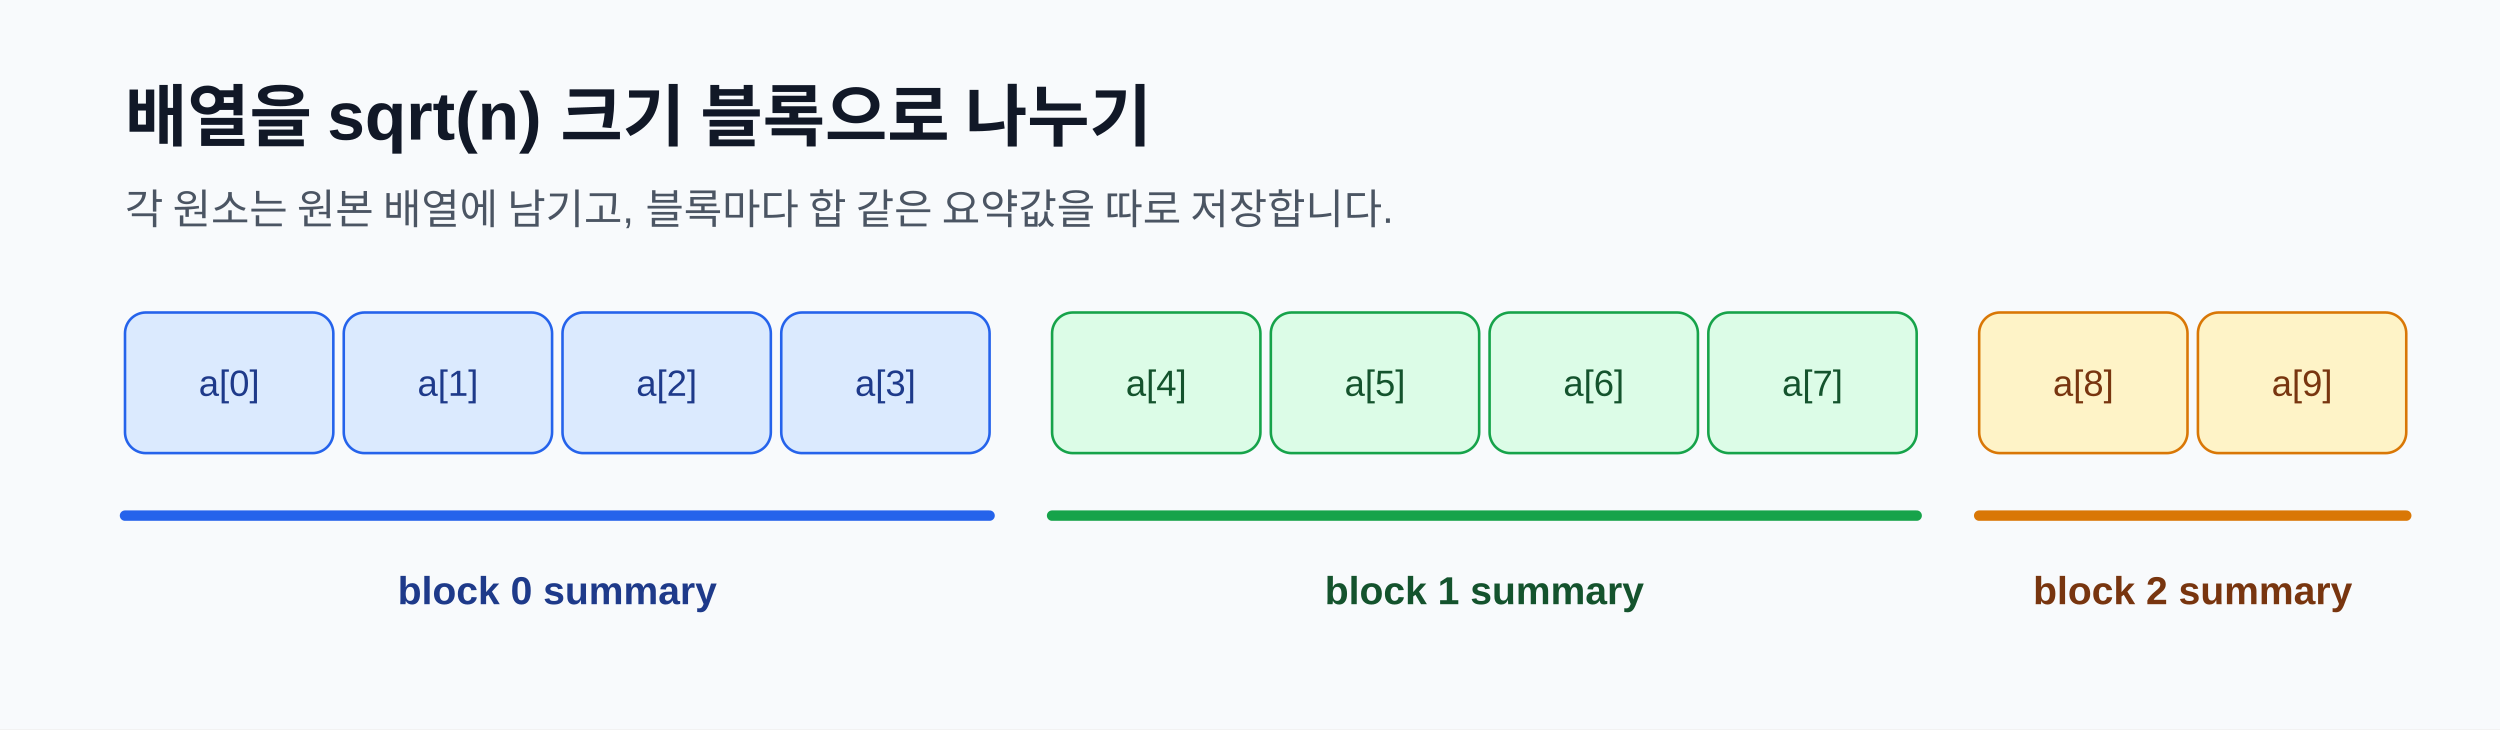
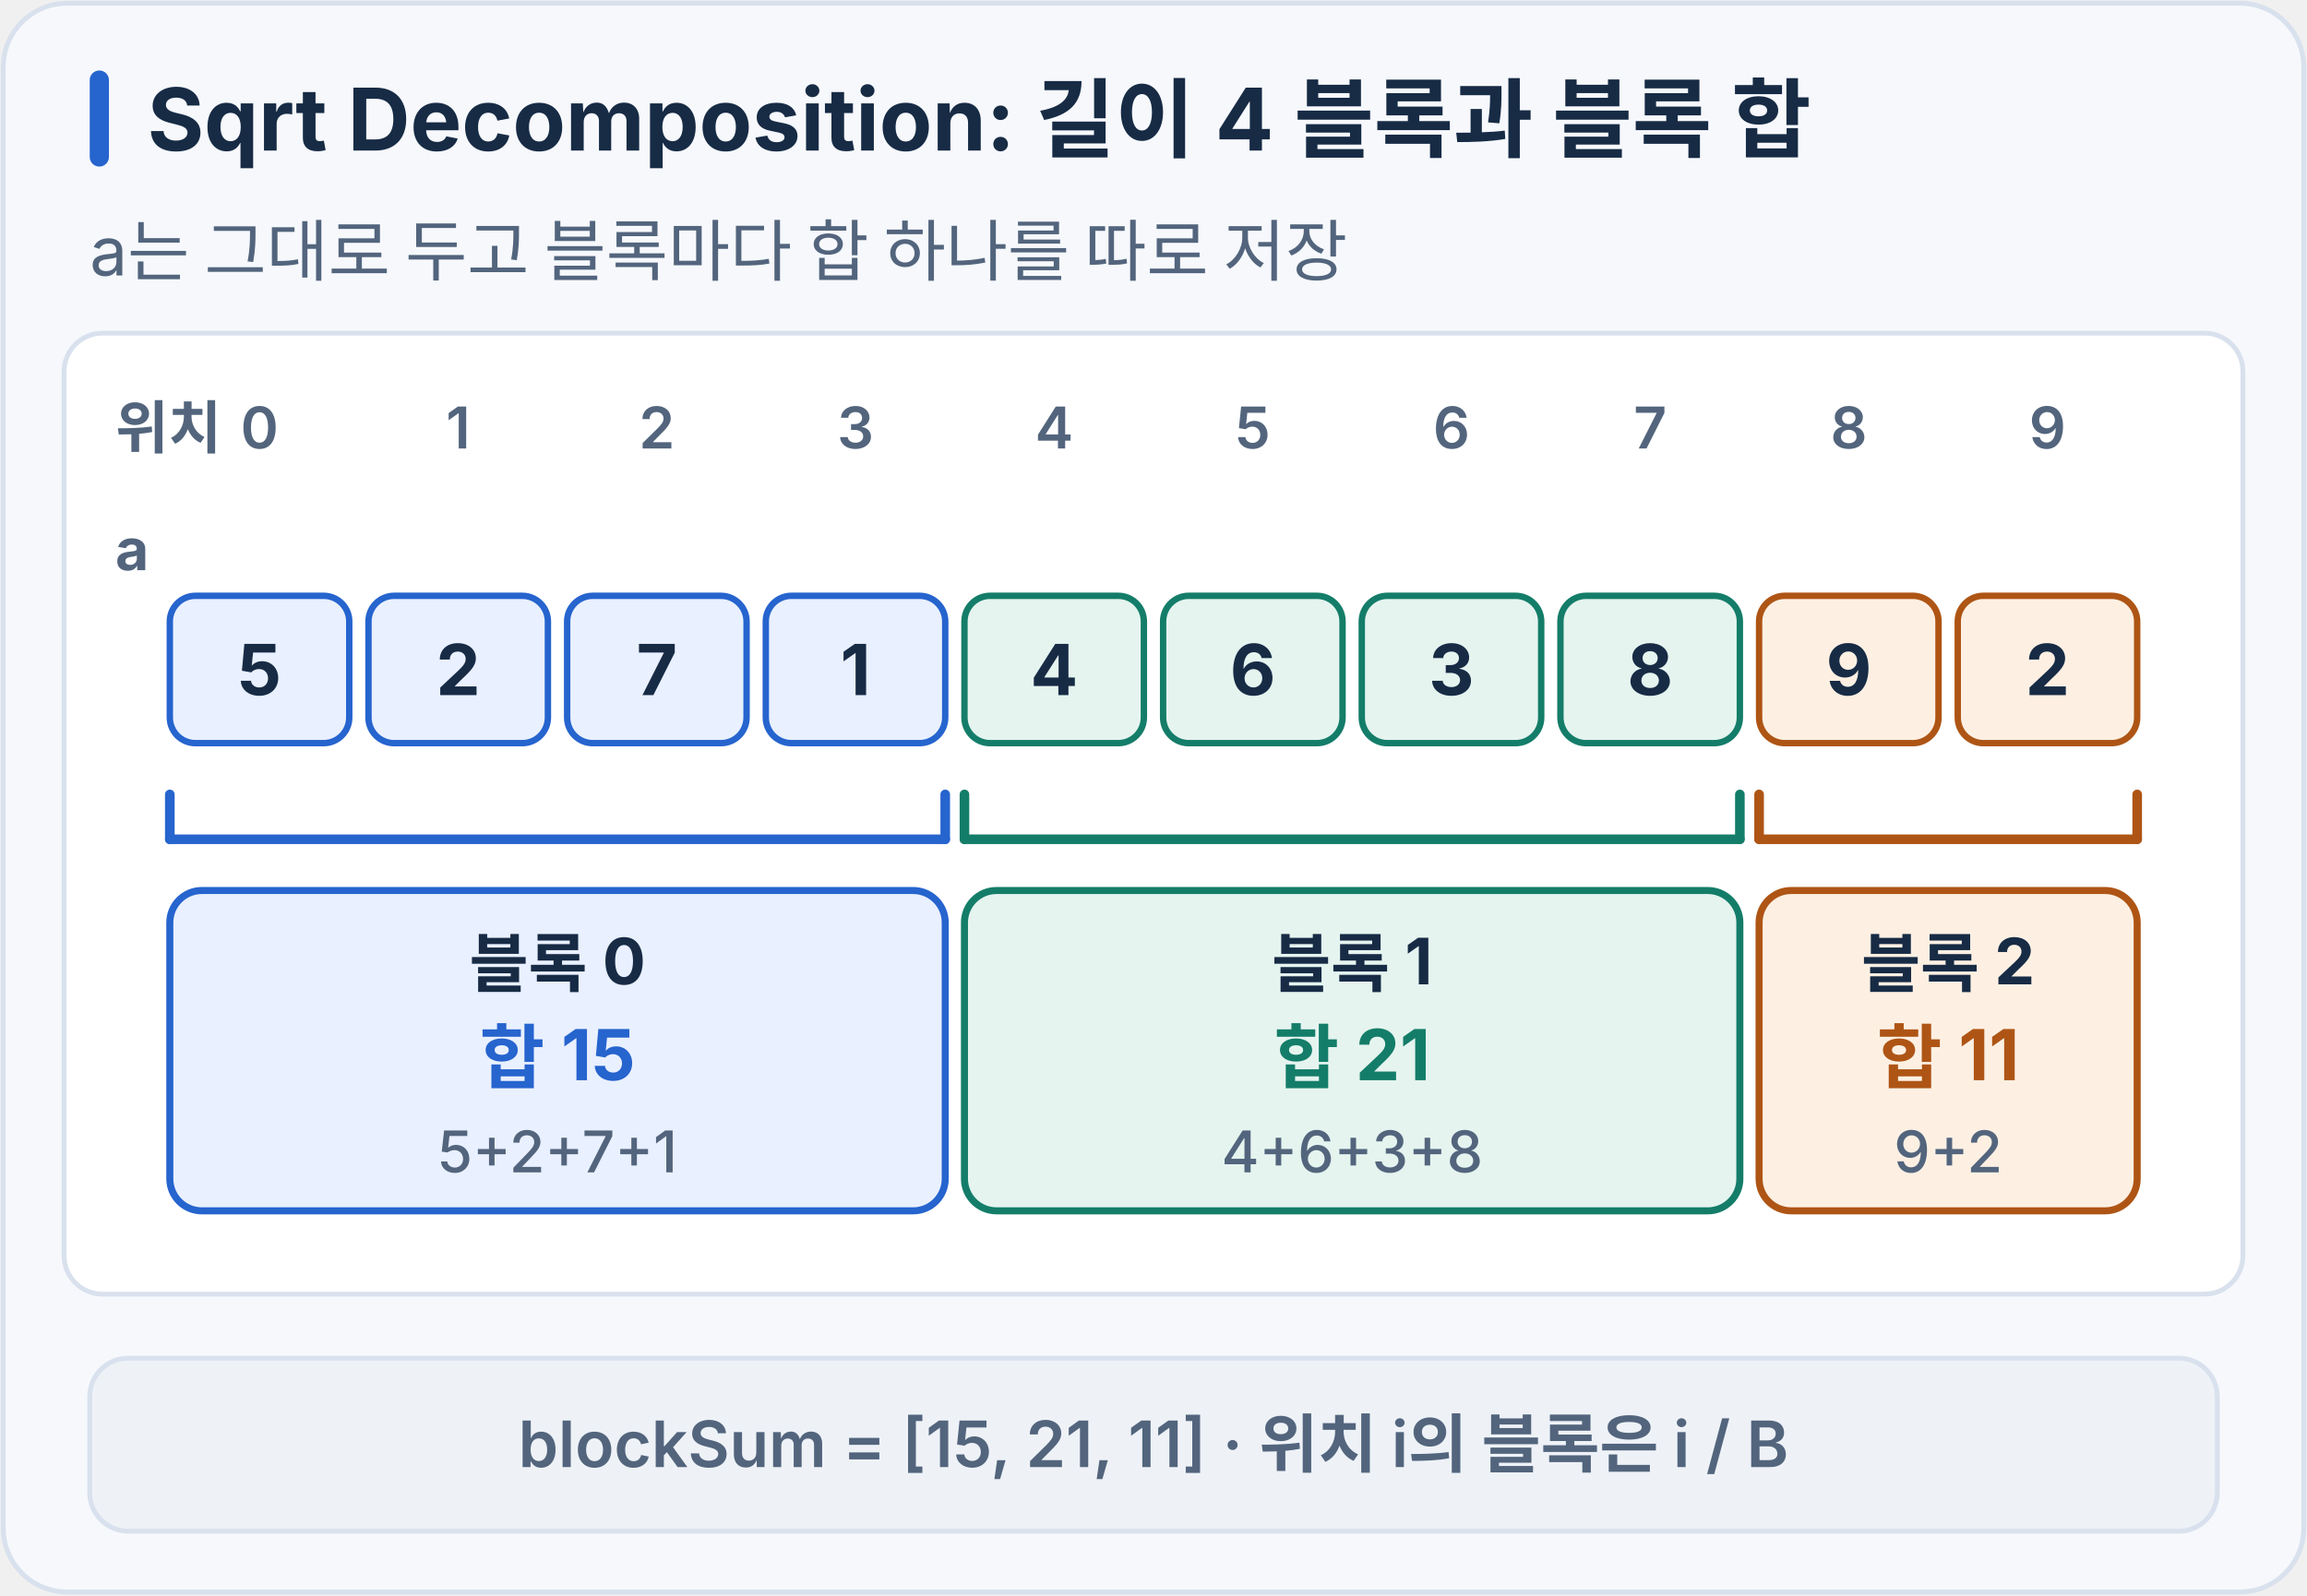
- <svg xmlns="http://www.w3.org/2000/svg" width="960" height="280" viewBox="0 0 960 280" role="img" aria-labelledby="title desc">
-   <rect width="960" height="280" fill="#f8fafc" />
-   <text x="48" y="54" font-family="Arial, sans-serif" font-size="26" font-weight="700" fill="#111827">배열을 sqrt(n) 크기 블록으로 나누기</text>
-   <text x="48" y="86" font-family="Arial, sans-serif" font-size="16" fill="#4b5563">각 원소는 원본 배열에 남기고, 블록마다 합 같은 요약값을 따로 저장합니다.</text>
-   <g transform="translate(48 120)">
-     <g font-family="Arial, sans-serif" font-size="14" text-anchor="middle">
-       <rect x="0" y="0" width="80" height="54" rx="8" fill="#dbeafe" stroke="#2563eb" />
-       <rect x="84" y="0" width="80" height="54" rx="8" fill="#dbeafe" stroke="#2563eb" />
-       <rect x="168" y="0" width="80" height="54" rx="8" fill="#dbeafe" stroke="#2563eb" />
-       <rect x="252" y="0" width="80" height="54" rx="8" fill="#dbeafe" stroke="#2563eb" />
-       <rect x="356" y="0" width="80" height="54" rx="8" fill="#dcfce7" stroke="#16a34a" />
-       <rect x="440" y="0" width="80" height="54" rx="8" fill="#dcfce7" stroke="#16a34a" />
-       <rect x="524" y="0" width="80" height="54" rx="8" fill="#dcfce7" stroke="#16a34a" />
-       <rect x="608" y="0" width="80" height="54" rx="8" fill="#dcfce7" stroke="#16a34a" />
-       <rect x="712" y="0" width="80" height="54" rx="8" fill="#fef3c7" stroke="#d97706" />
-       <rect x="796" y="0" width="80" height="54" rx="8" fill="#fef3c7" stroke="#d97706" />
-       <text x="40" y="32" fill="#1e3a8a">a[0]</text>
-       <text x="124" y="32" fill="#1e3a8a">a[1]</text>
-       <text x="208" y="32" fill="#1e3a8a">a[2]</text>
-       <text x="292" y="32" fill="#1e3a8a">a[3]</text>
-       <text x="396" y="32" fill="#14532d">a[4]</text>
-       <text x="480" y="32" fill="#14532d">a[5]</text>
-       <text x="564" y="32" fill="#14532d">a[6]</text>
-       <text x="648" y="32" fill="#14532d">a[7]</text>
-       <text x="752" y="32" fill="#78350f">a[8]</text>
-       <text x="836" y="32" fill="#78350f">a[9]</text>
-     </g>
-     <g font-family="Arial, sans-serif" font-size="15" font-weight="700" text-anchor="middle">
-       <path d="M0 78 H332" stroke="#2563eb" stroke-width="4" stroke-linecap="round" />
-       <path d="M356 78 H688" stroke="#16a34a" stroke-width="4" stroke-linecap="round" />
-       <path d="M712 78 H876" stroke="#d97706" stroke-width="4" stroke-linecap="round" />
-       <text x="166" y="112" fill="#1e3a8a">block 0 summary</text>
-       <text x="522" y="112" fill="#14532d">block 1 summary</text>
-       <text x="794" y="112" fill="#78350f">block 2 summary</text>
-     </g>
-   </g>
+ <svg xmlns="http://www.w3.org/2000/svg" viewBox="0 0 720 498" role="img" aria-labelledby="title desc">
+   <style>text{font-family:-apple-system,BlinkMacSystemFont,"Apple SD Gothic Neo","Noto Sans KR",sans-serif}</style>
+   <rect x="1" y="1" width="718" height="496" rx="20" fill="#f6f8fc" stroke="#d8e1ed" stroke-width="1.5" />
+   <rect x="28" y="22" width="6" height="30" rx="3" fill="#2664ce" />
+   <text x="46" y="47" font-size="27" fill="#172b45" font-weight="750">Sqrt Decomposition: 길이 4 블록과 블록 합</text>
+   <text x="28" y="86" font-size="21" fill="#53657d" font-weight="400" text-anchor="start">a는 그대로 두고 블록마다 합 하나를 따로 저장</text>
+   <rect x="20" y="104" width="680" height="300" rx="12" fill="#fff" stroke="#d8e1ed" stroke-width="1.5" />
+   <text x="36" y="140" font-size="18" fill="#53657d" font-weight="700" text-anchor="start">위치</text>
+   <text x="81.0" y="140" font-size="18" fill="#53657d" font-weight="600" text-anchor="middle">0</text>
+   <text x="143.0" y="140" font-size="18" fill="#53657d" font-weight="600" text-anchor="middle">1</text>
+   <text x="205.0" y="140" font-size="18" fill="#53657d" font-weight="600" text-anchor="middle">2</text>
+   <text x="267.0" y="140" font-size="18" fill="#53657d" font-weight="600" text-anchor="middle">3</text>
+   <text x="329.0" y="140" font-size="18" fill="#53657d" font-weight="600" text-anchor="middle">4</text>
+   <text x="391.0" y="140" font-size="18" fill="#53657d" font-weight="600" text-anchor="middle">5</text>
+   <text x="453.0" y="140" font-size="18" fill="#53657d" font-weight="600" text-anchor="middle">6</text>
+   <text x="515.0" y="140" font-size="18" fill="#53657d" font-weight="600" text-anchor="middle">7</text>
+   <text x="577.0" y="140" font-size="18" fill="#53657d" font-weight="600" text-anchor="middle">8</text>
+   <text x="639.0" y="140" font-size="18" fill="#53657d" font-weight="600" text-anchor="middle">9</text>
+   <text x="36" y="178" font-size="18" fill="#53657d" font-weight="700" text-anchor="start">a</text>
+   <rect x="53" y="186" width="56" height="46" rx="8" fill="#e9f0ff" stroke="#2664ce" stroke-width="2" />
+   <text x="81.0" y="217" font-size="22" fill="#172b45" font-weight="700" text-anchor="middle">5</text>
+   <rect x="115" y="186" width="56" height="46" rx="8" fill="#e9f0ff" stroke="#2664ce" stroke-width="2" />
+   <text x="143.0" y="217" font-size="22" fill="#172b45" font-weight="700" text-anchor="middle">2</text>
+   <rect x="177" y="186" width="56" height="46" rx="8" fill="#e9f0ff" stroke="#2664ce" stroke-width="2" />
+   <text x="205.0" y="217" font-size="22" fill="#172b45" font-weight="700" text-anchor="middle">7</text>
+   <rect x="239" y="186" width="56" height="46" rx="8" fill="#e9f0ff" stroke="#2664ce" stroke-width="2" />
+   <text x="267.0" y="217" font-size="22" fill="#172b45" font-weight="700" text-anchor="middle">1</text>
+   <rect x="301" y="186" width="56" height="46" rx="8" fill="#e5f4ef" stroke="#147d69" stroke-width="2" />
+   <text x="329.0" y="217" font-size="22" fill="#172b45" font-weight="700" text-anchor="middle">4</text>
+   <rect x="363" y="186" width="56" height="46" rx="8" fill="#e5f4ef" stroke="#147d69" stroke-width="2" />
+   <text x="391.0" y="217" font-size="22" fill="#172b45" font-weight="700" text-anchor="middle">6</text>
+   <rect x="425" y="186" width="56" height="46" rx="8" fill="#e5f4ef" stroke="#147d69" stroke-width="2" />
+   <text x="453.0" y="217" font-size="22" fill="#172b45" font-weight="700" text-anchor="middle">3</text>
+   <rect x="487" y="186" width="56" height="46" rx="8" fill="#e5f4ef" stroke="#147d69" stroke-width="2" />
+   <text x="515.0" y="217" font-size="22" fill="#172b45" font-weight="700" text-anchor="middle">8</text>
+   <rect x="549" y="186" width="56" height="46" rx="8" fill="#fdf0e3" stroke="#ae5515" stroke-width="2" />
+   <text x="577.0" y="217" font-size="22" fill="#172b45" font-weight="700" text-anchor="middle">9</text>
+   <rect x="611" y="186" width="56" height="46" rx="8" fill="#fdf0e3" stroke="#ae5515" stroke-width="2" />
+   <text x="639.0" y="217" font-size="22" fill="#172b45" font-weight="700" text-anchor="middle">2</text>
+   <line x1="53" y1="248" x2="53" y2="262" stroke="#2664ce" stroke-width="3" stroke-linecap="round" />
+   <line x1="53" y1="262" x2="295" y2="262" stroke="#2664ce" stroke-width="3" stroke-linecap="round" />
+   <line x1="295" y1="262" x2="295" y2="248" stroke="#2664ce" stroke-width="3" stroke-linecap="round" />
+   <rect x="53" y="278" width="242" height="100" rx="10" fill="#e9f0ff" stroke="#2664ce" stroke-width="2.2" />
+   <text x="174.0" y="308" font-size="20" fill="#172b45" font-weight="700" text-anchor="middle">블록 0</text>
+   <text x="174.0" y="338" font-size="22" fill="#2664ce" font-weight="750" text-anchor="middle">합 15</text>
+   <text x="174.0" y="366" font-size="18" fill="#53657d" font-weight="500" text-anchor="middle">5+2+7+1</text>
+   <line x1="301" y1="248" x2="301" y2="262" stroke="#147d69" stroke-width="3" stroke-linecap="round" />
+   <line x1="301" y1="262" x2="543" y2="262" stroke="#147d69" stroke-width="3" stroke-linecap="round" />
+   <line x1="543" y1="262" x2="543" y2="248" stroke="#147d69" stroke-width="3" stroke-linecap="round" />
+   <rect x="301" y="278" width="242" height="100" rx="10" fill="#e5f4ef" stroke="#147d69" stroke-width="2.2" />
+   <text x="422.0" y="308" font-size="20" fill="#172b45" font-weight="700" text-anchor="middle">블록 1</text>
+   <text x="422.0" y="338" font-size="22" fill="#147d69" font-weight="750" text-anchor="middle">합 21</text>
+   <text x="422.0" y="366" font-size="18" fill="#53657d" font-weight="500" text-anchor="middle">4+6+3+8</text>
+   <line x1="549" y1="248" x2="549" y2="262" stroke="#ae5515" stroke-width="3" stroke-linecap="round" />
+   <line x1="549" y1="262" x2="667" y2="262" stroke="#ae5515" stroke-width="3" stroke-linecap="round" />
+   <line x1="667" y1="262" x2="667" y2="248" stroke="#ae5515" stroke-width="3" stroke-linecap="round" />
+   <rect x="549" y="278" width="118" height="100" rx="10" fill="#fdf0e3" stroke="#ae5515" stroke-width="2.2" />
+   <text x="608.0" y="308" font-size="20" fill="#172b45" font-weight="700" text-anchor="middle">블록 2</text>
+   <text x="608.0" y="338" font-size="22" fill="#ae5515" font-weight="750" text-anchor="middle">합 11</text>
+   <text x="608.0" y="366" font-size="18" fill="#53657d" font-weight="500" text-anchor="middle">9+2</text>
+   <rect x="28" y="424" width="664" height="54" rx="12" fill="#eef2f7" stroke="#d8e1ed" stroke-width="1.5" />
+   <text x="360" y="458" font-size="20" fill="#53657d" font-weight="600" text-anchor="middle">blockSum = [15, 21, 11] · 위치 i의 블록은 i / B</text>
</svg>
